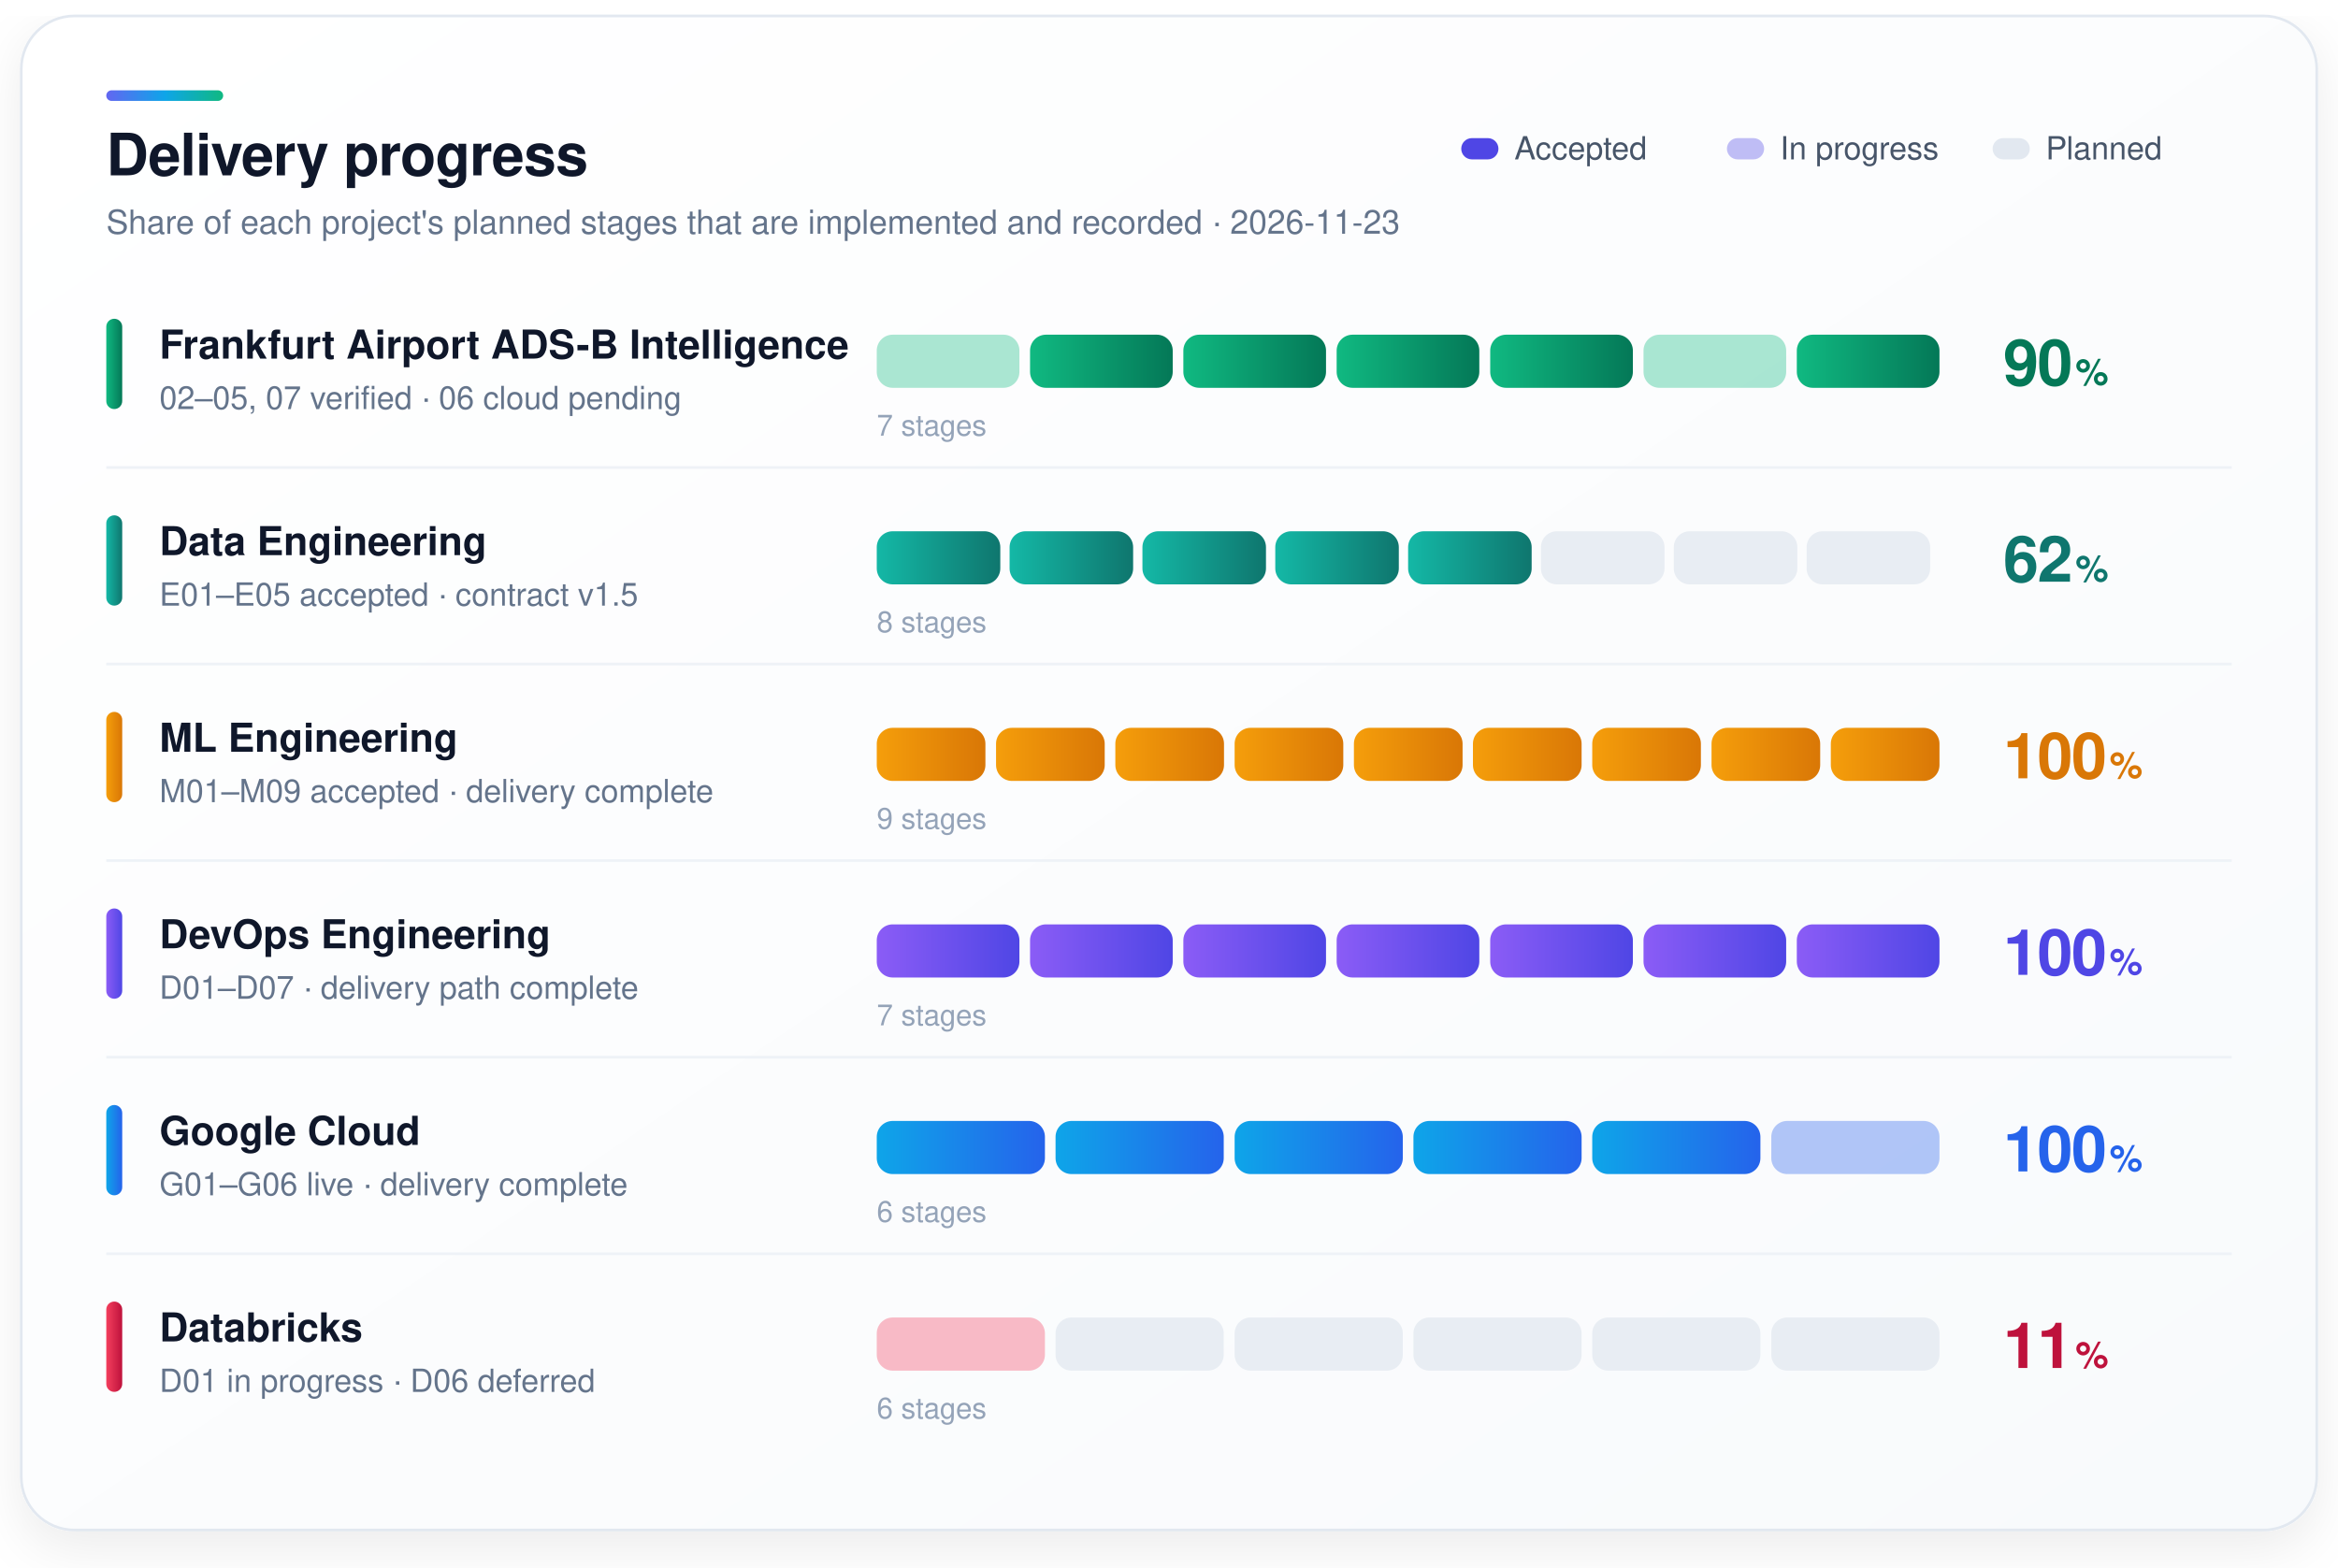
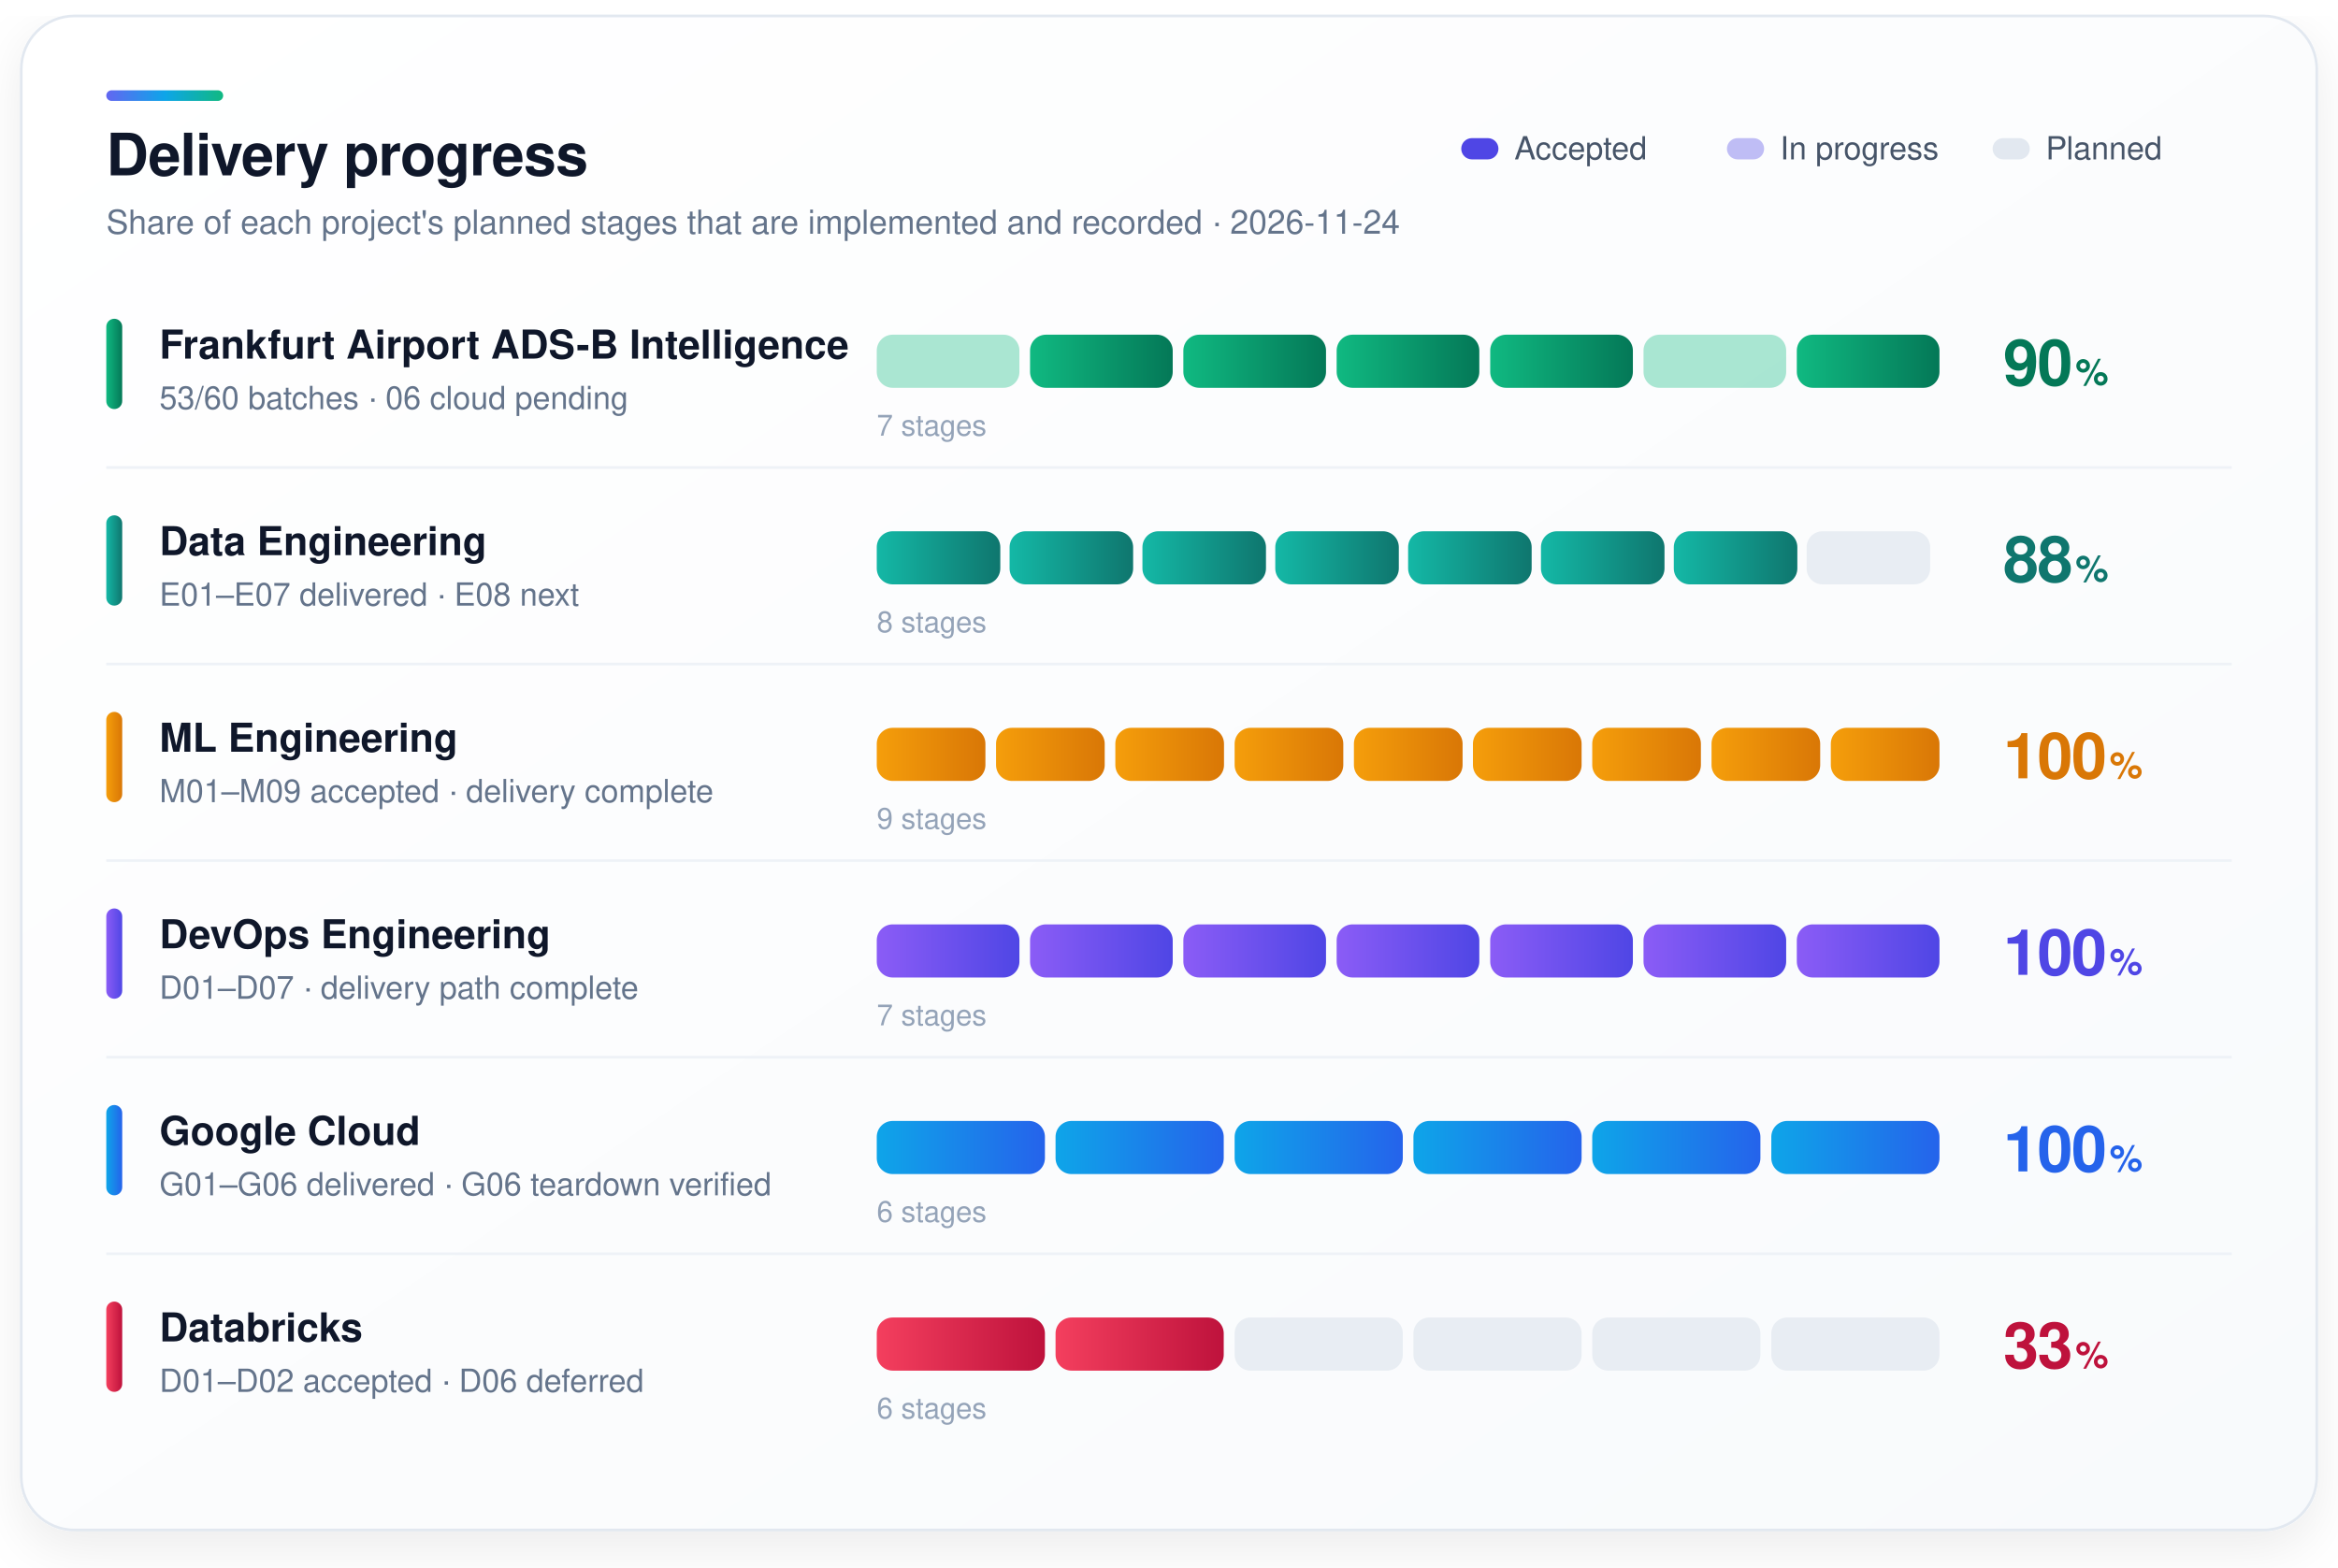
<svg xmlns="http://www.w3.org/2000/svg" width="880" height="590" viewBox="0 0 880 590" font-family="Segoe UI, -apple-system, Helvetica, Arial, sans-serif">
  <defs>
    <linearGradient id="bg" x1="0" y1="0" x2="1" y2="1">
      <stop offset="0" stop-color="#ffffff" />
      <stop offset="1" stop-color="#f8fafc" />
    </linearGradient>
    <linearGradient id="hl" x1="0" x2="1">
      <stop offset="0" stop-color="#6366f1" />
      <stop offset="0.5" stop-color="#0ea5e9" />
      <stop offset="1" stop-color="#10b981" />
    </linearGradient>
    <filter id="sh" x="-5%" y="-5%" width="110%" height="115%">
      <feDropShadow dx="0" dy="6" stdDeviation="10" flood-color="#0f172a" flood-opacity="0.08" />
    </filter>
    <linearGradient id="g0" x1="0" x2="1">
      <stop offset="0" stop-color="#8b5cf6" />
      <stop offset="1" stop-color="#4f46e5" />
    </linearGradient>
    <linearGradient id="g1" x1="0" x2="1">
      <stop offset="0" stop-color="#0ea5e9" />
      <stop offset="1" stop-color="#2563eb" />
    </linearGradient>
    <linearGradient id="g2" x1="0" x2="1">
      <stop offset="0" stop-color="#10b981" />
      <stop offset="1" stop-color="#047857" />
    </linearGradient>
    <linearGradient id="g3" x1="0" x2="1">
      <stop offset="0" stop-color="#f59e0b" />
      <stop offset="1" stop-color="#d97706" />
    </linearGradient>
    <linearGradient id="g4" x1="0" x2="1">
      <stop offset="0" stop-color="#f43f5e" />
      <stop offset="1" stop-color="#be123c" />
    </linearGradient>
    <linearGradient id="g5" x1="0" x2="1">
      <stop offset="0" stop-color="#14b8a6" />
      <stop offset="1" stop-color="#0f766e" />
    </linearGradient>
  </defs>
  <rect x="8" y="6" width="864" height="570" rx="20" fill="url(#bg)" stroke="#e2e8f0" filter="url(#sh)" />
  <rect x="40" y="34" width="44" height="4" rx="2" fill="url(#hl)" />
  <text x="40" y="66" fill="#0f172a" font-size="22" font-weight="700" letter-spacing="-0.3">Delivery progress</text>
-   <text x="40" y="88" fill="#64748b" font-size="12.5">Share of each project's planned stages that are implemented and recorded · 2026-11-23</text>
+   <text x="40" y="88" fill="#64748b" font-size="12.5">Share of each project's planned stages that are implemented and recorded · 2026-11-24</text>
  <rect x="550" y="52" width="14" height="8" rx="4" fill="#4f46e5" fill-opacity="1" />
  <text x="570" y="60" fill="#475569" font-size="12">Accepted</text>
  <rect x="650" y="52" width="14" height="8" rx="4" fill="#4f46e5" fill-opacity="0.35" />
  <text x="670" y="60" fill="#475569" font-size="12">In progress</text>
  <rect x="750" y="52" width="14" height="8" rx="4" fill="#e2e8f0" fill-opacity="1" />
  <text x="770" y="60" fill="#475569" font-size="12">Planned</text>
  <rect x="40" y="120" width="6" height="34" rx="3" fill="url(#g2)" />
  <text x="60" y="135" fill="#0f172a" font-size="15" font-weight="650">Frankfurt Airport ADS-B Intelligence</text>
-   <text x="60" y="154" fill="#64748b" font-size="12">02–05, 07 verified · 06 cloud pending</text>
+   <text x="60" y="154" fill="#64748b" font-size="12">53/60 batches · 06 cloud pending</text>
  <rect x="330.0" y="126" width="53.7" height="20" rx="6" fill="#10b981" fill-opacity="0.35" />
  <rect x="387.7" y="126" width="53.7" height="20" rx="6" fill="url(#g2)" />
  <rect x="445.4" y="126" width="53.7" height="20" rx="6" fill="url(#g2)" />
  <rect x="503.1" y="126" width="53.7" height="20" rx="6" fill="url(#g2)" />
  <rect x="560.9" y="126" width="53.7" height="20" rx="6" fill="url(#g2)" />
  <rect x="618.6" y="126" width="53.7" height="20" rx="6" fill="#10b981" fill-opacity="0.35" />
  <rect x="676.3" y="126" width="53.7" height="20" rx="6" fill="url(#g2)" />
  <text x="754" y="145" fill="#047857" font-size="24" font-weight="700" letter-spacing="-0.5">90<tspan font-size="14" font-weight="600" dx="1">%</tspan>
  </text>
  <text x="330" y="164" fill="#94a3b8" font-size="11">7 stages</text>
  <line x1="40" x2="840" y1="176" y2="176" stroke="#eef2f7" />
  <rect x="40" y="194" width="6" height="34" rx="3" fill="url(#g5)" />
  <text x="60" y="209" fill="#0f172a" font-size="15" font-weight="650">Data Engineering</text>
-   <text x="60" y="228" fill="#64748b" font-size="12">E01–E05 accepted · contract v1.5</text>
+   <text x="60" y="228" fill="#64748b" font-size="12">E01–E07 delivered · E08 next</text>
  <rect x="330.0" y="200" width="46.5" height="20" rx="6" fill="url(#g5)" />
  <rect x="380.0" y="200" width="46.5" height="20" rx="6" fill="url(#g5)" />
  <rect x="430.0" y="200" width="46.5" height="20" rx="6" fill="url(#g5)" />
  <rect x="480.0" y="200" width="46.5" height="20" rx="6" fill="url(#g5)" />
  <rect x="530.0" y="200" width="46.5" height="20" rx="6" fill="url(#g5)" />
-   <rect x="580.0" y="200" width="46.5" height="20" rx="6" fill="#e8edf3" />
-   <rect x="630.0" y="200" width="46.5" height="20" rx="6" fill="#e8edf3" />
+   <rect x="580.0" y="200" width="46.5" height="20" rx="6" fill="url(#g5)" />
+   <rect x="630.0" y="200" width="46.5" height="20" rx="6" fill="url(#g5)" />
  <rect x="680.0" y="200" width="46.5" height="20" rx="6" fill="#e8edf3" />
-   <text x="754" y="219" fill="#0f766e" font-size="24" font-weight="700" letter-spacing="-0.5">62<tspan font-size="14" font-weight="600" dx="1">%</tspan>
+   <text x="754" y="219" fill="#0f766e" font-size="24" font-weight="700" letter-spacing="-0.5">88<tspan font-size="14" font-weight="600" dx="1">%</tspan>
  </text>
  <text x="330" y="238" fill="#94a3b8" font-size="11">8 stages</text>
  <line x1="40" x2="840" y1="250" y2="250" stroke="#eef2f7" />
  <rect x="40" y="268" width="6" height="34" rx="3" fill="url(#g3)" />
  <text x="60" y="283" fill="#0f172a" font-size="15" font-weight="650">ML Engineering</text>
  <text x="60" y="302" fill="#64748b" font-size="12">M01–M09 accepted · delivery complete</text>
  <rect x="330.0" y="274" width="40.9" height="20" rx="6" fill="url(#g3)" />
  <rect x="374.9" y="274" width="40.9" height="20" rx="6" fill="url(#g3)" />
  <rect x="419.8" y="274" width="40.9" height="20" rx="6" fill="url(#g3)" />
  <rect x="464.7" y="274" width="40.9" height="20" rx="6" fill="url(#g3)" />
  <rect x="509.6" y="274" width="40.9" height="20" rx="6" fill="url(#g3)" />
  <rect x="554.4" y="274" width="40.9" height="20" rx="6" fill="url(#g3)" />
  <rect x="599.3" y="274" width="40.9" height="20" rx="6" fill="url(#g3)" />
  <rect x="644.2" y="274" width="40.9" height="20" rx="6" fill="url(#g3)" />
  <rect x="689.1" y="274" width="40.9" height="20" rx="6" fill="url(#g3)" />
  <text x="754" y="293" fill="#d97706" font-size="24" font-weight="700" letter-spacing="-0.5">100<tspan font-size="14" font-weight="600" dx="1">%</tspan>
  </text>
  <text x="330" y="312" fill="#94a3b8" font-size="11">9 stages</text>
  <line x1="40" x2="840" y1="324" y2="324" stroke="#eef2f7" />
  <rect x="40" y="342" width="6" height="34" rx="3" fill="url(#g0)" />
  <text x="60" y="357" fill="#0f172a" font-size="15" font-weight="650">DevOps Engineering</text>
  <text x="60" y="376" fill="#64748b" font-size="12">D01–D07 · delivery path complete</text>
  <rect x="330.0" y="348" width="53.7" height="20" rx="6" fill="url(#g0)" />
  <rect x="387.7" y="348" width="53.7" height="20" rx="6" fill="url(#g0)" />
  <rect x="445.4" y="348" width="53.7" height="20" rx="6" fill="url(#g0)" />
  <rect x="503.1" y="348" width="53.7" height="20" rx="6" fill="url(#g0)" />
  <rect x="560.9" y="348" width="53.7" height="20" rx="6" fill="url(#g0)" />
  <rect x="618.6" y="348" width="53.7" height="20" rx="6" fill="url(#g0)" />
  <rect x="676.3" y="348" width="53.7" height="20" rx="6" fill="url(#g0)" />
  <text x="754" y="367" fill="#4f46e5" font-size="24" font-weight="700" letter-spacing="-0.5">100<tspan font-size="14" font-weight="600" dx="1">%</tspan>
  </text>
  <text x="330" y="386" fill="#94a3b8" font-size="11">7 stages</text>
  <line x1="40" x2="840" y1="398" y2="398" stroke="#eef2f7" />
  <rect x="40" y="416" width="6" height="34" rx="3" fill="url(#g1)" />
  <text x="60" y="431" fill="#0f172a" font-size="15" font-weight="650">Google Cloud</text>
-   <text x="60" y="450" fill="#64748b" font-size="12">G01–G06 live · delivery complete</text>
+   <text x="60" y="450" fill="#64748b" font-size="12">G01–G06 delivered · G06 teardown verified</text>
  <rect x="330.0" y="422" width="63.3" height="20" rx="6" fill="url(#g1)" />
  <rect x="397.3" y="422" width="63.3" height="20" rx="6" fill="url(#g1)" />
  <rect x="464.7" y="422" width="63.3" height="20" rx="6" fill="url(#g1)" />
  <rect x="532.0" y="422" width="63.3" height="20" rx="6" fill="url(#g1)" />
  <rect x="599.3" y="422" width="63.3" height="20" rx="6" fill="url(#g1)" />
-   <rect x="666.7" y="422" width="63.3" height="20" rx="6" fill="#2563eb" fill-opacity="0.35" />
+   <rect x="666.7" y="422" width="63.3" height="20" rx="6" fill="url(#g1)" />
  <text x="754" y="441" fill="#2563eb" font-size="24" font-weight="700" letter-spacing="-0.5">100<tspan font-size="14" font-weight="600" dx="1">%</tspan>
  </text>
  <text x="330" y="460" fill="#94a3b8" font-size="11">6 stages</text>
  <line x1="40" x2="840" y1="472" y2="472" stroke="#eef2f7" />
  <rect x="40" y="490" width="6" height="34" rx="3" fill="url(#g4)" />
  <text x="60" y="505" fill="#0f172a" font-size="15" font-weight="650">Databricks</text>
-   <text x="60" y="524" fill="#64748b" font-size="12">D01 in progress · D06 deferred</text>
-   <rect x="330.0" y="496" width="63.3" height="20" rx="6" fill="#f43f5e" fill-opacity="0.35" />
-   <rect x="397.3" y="496" width="63.3" height="20" rx="6" fill="#e8edf3" />
+   <text x="60" y="524" fill="#64748b" font-size="12">D01–D02 accepted · D06 deferred</text>
+   <rect x="330.0" y="496" width="63.3" height="20" rx="6" fill="url(#g4)" />
+   <rect x="397.3" y="496" width="63.3" height="20" rx="6" fill="url(#g4)" />
  <rect x="464.7" y="496" width="63.3" height="20" rx="6" fill="#e8edf3" />
  <rect x="532.0" y="496" width="63.3" height="20" rx="6" fill="#e8edf3" />
  <rect x="599.3" y="496" width="63.3" height="20" rx="6" fill="#e8edf3" />
  <rect x="666.7" y="496" width="63.3" height="20" rx="6" fill="#e8edf3" />
-   <text x="754" y="515" fill="#be123c" font-size="24" font-weight="700" letter-spacing="-0.5">11<tspan font-size="14" font-weight="600" dx="1">%</tspan>
+   <text x="754" y="515" fill="#be123c" font-size="24" font-weight="700" letter-spacing="-0.5">33<tspan font-size="14" font-weight="600" dx="1">%</tspan>
  </text>
  <text x="330" y="534" fill="#94a3b8" font-size="11">6 stages</text>
</svg>
